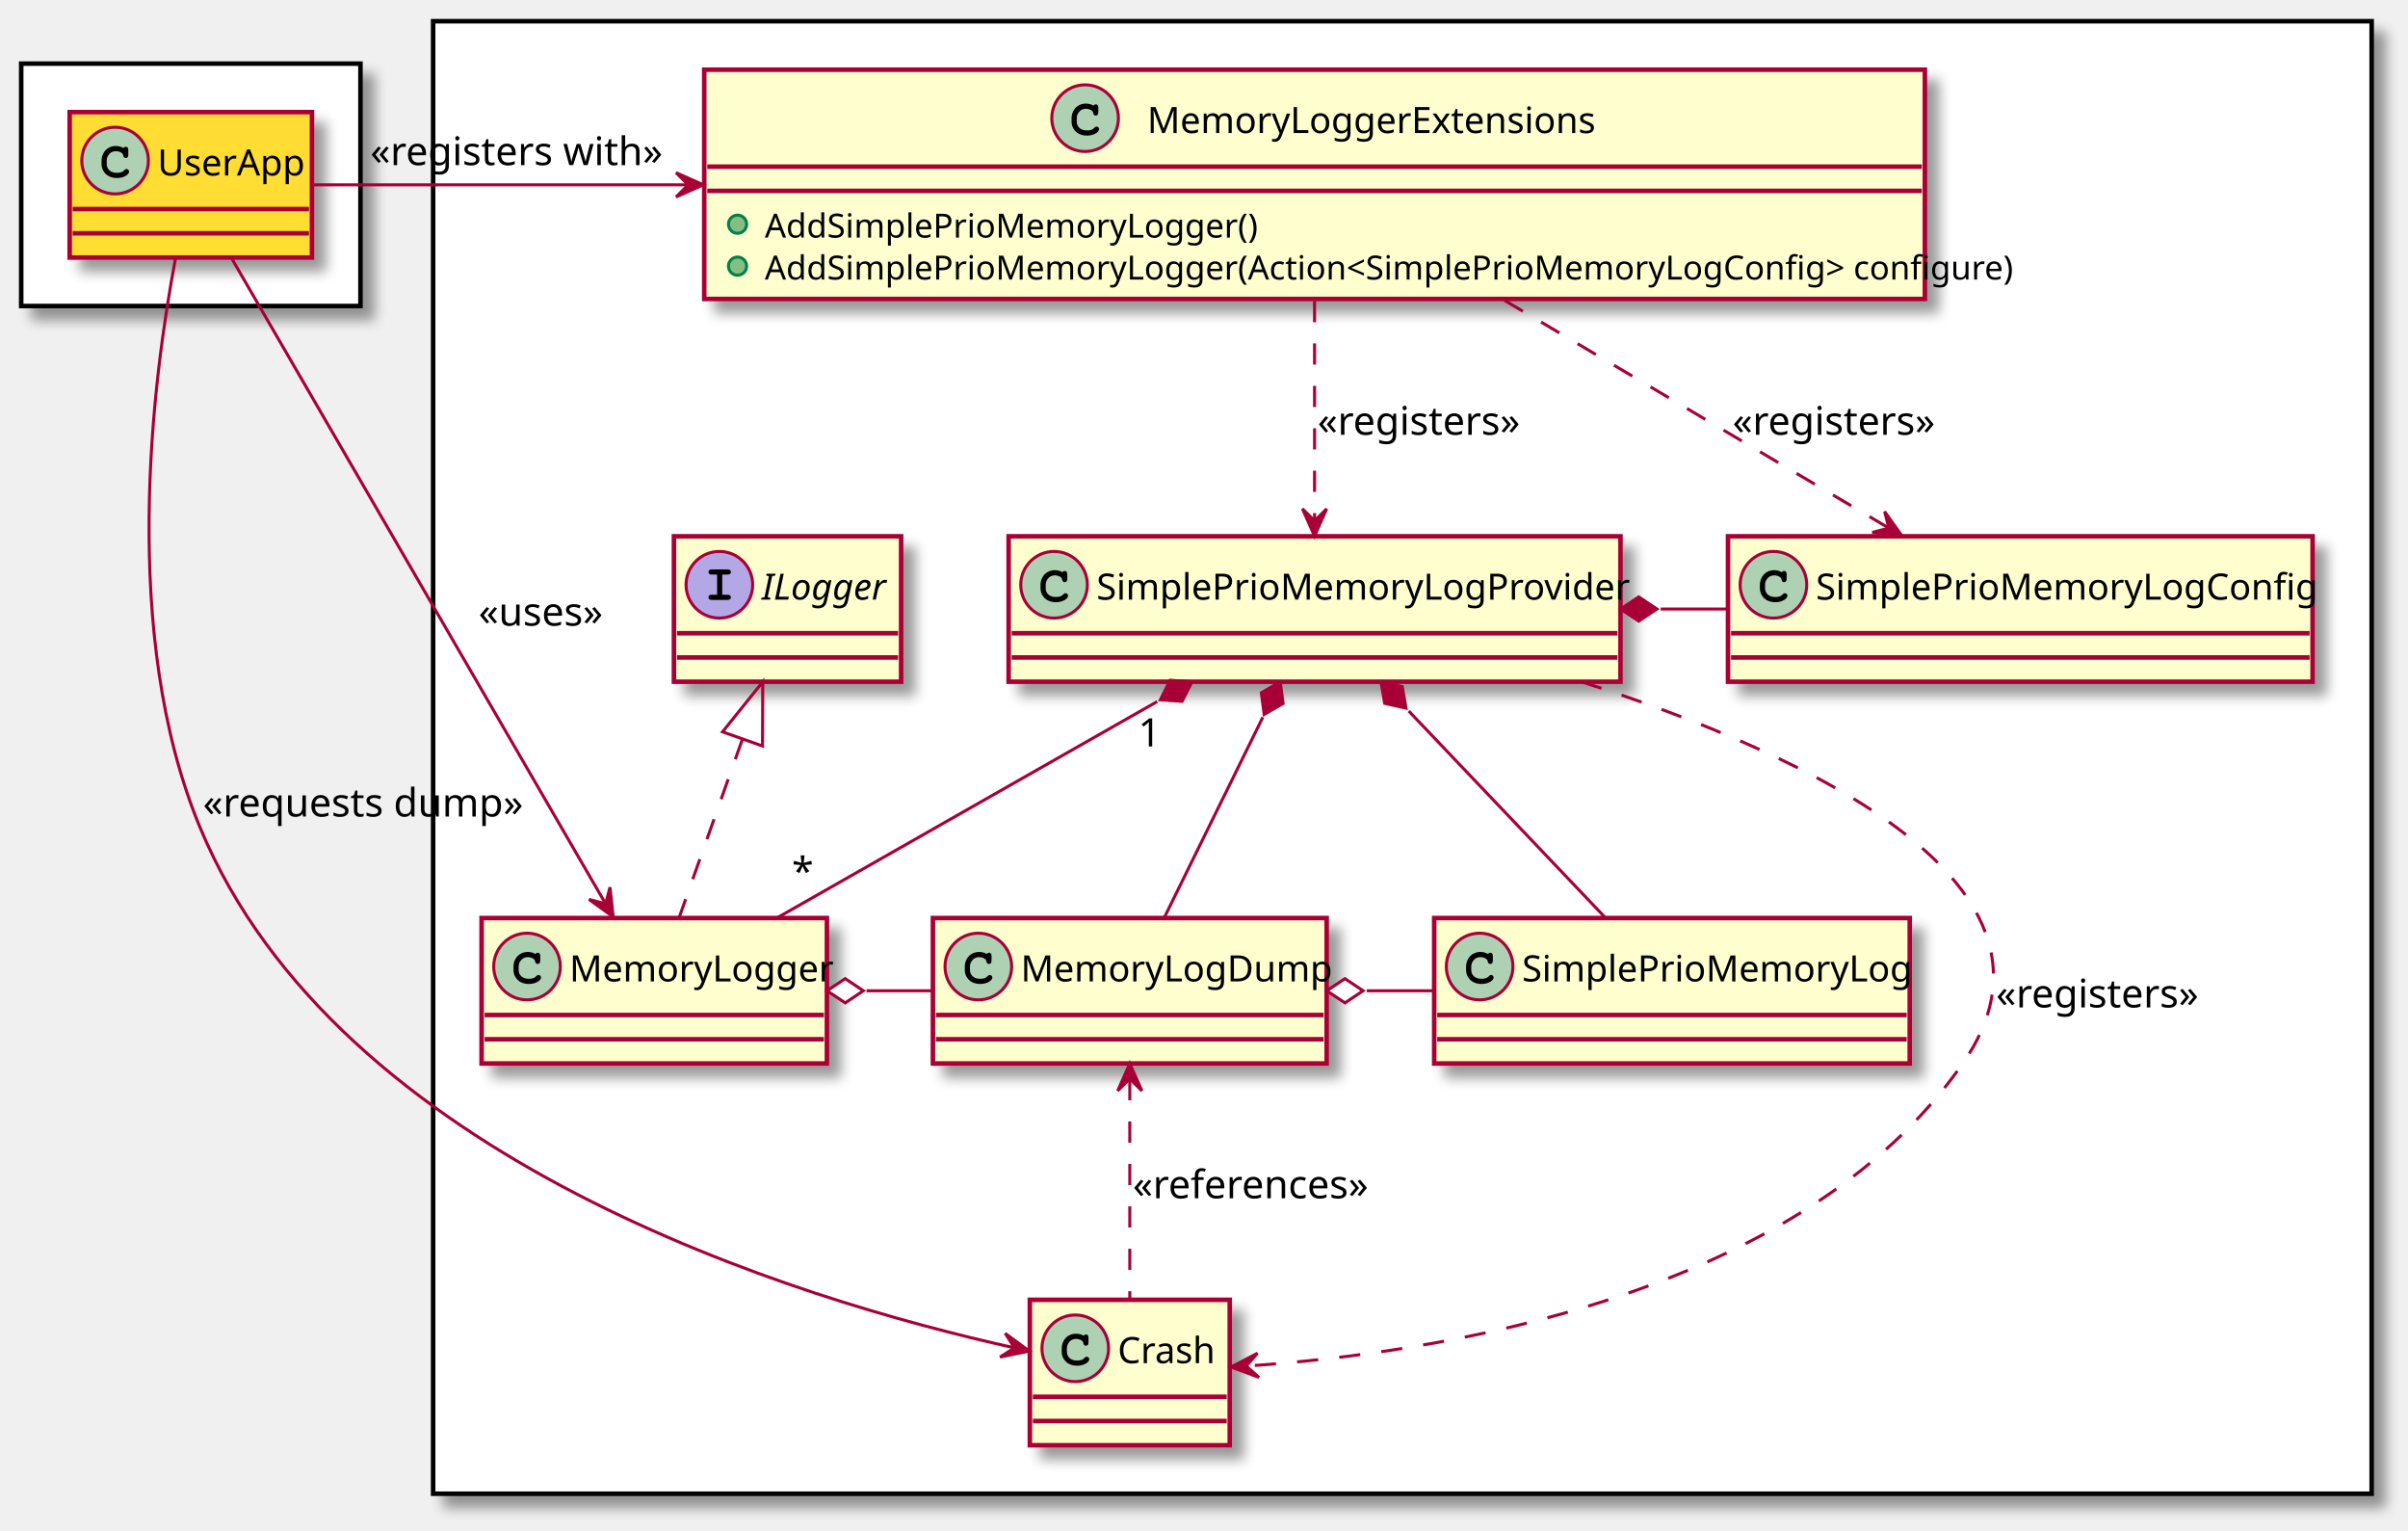
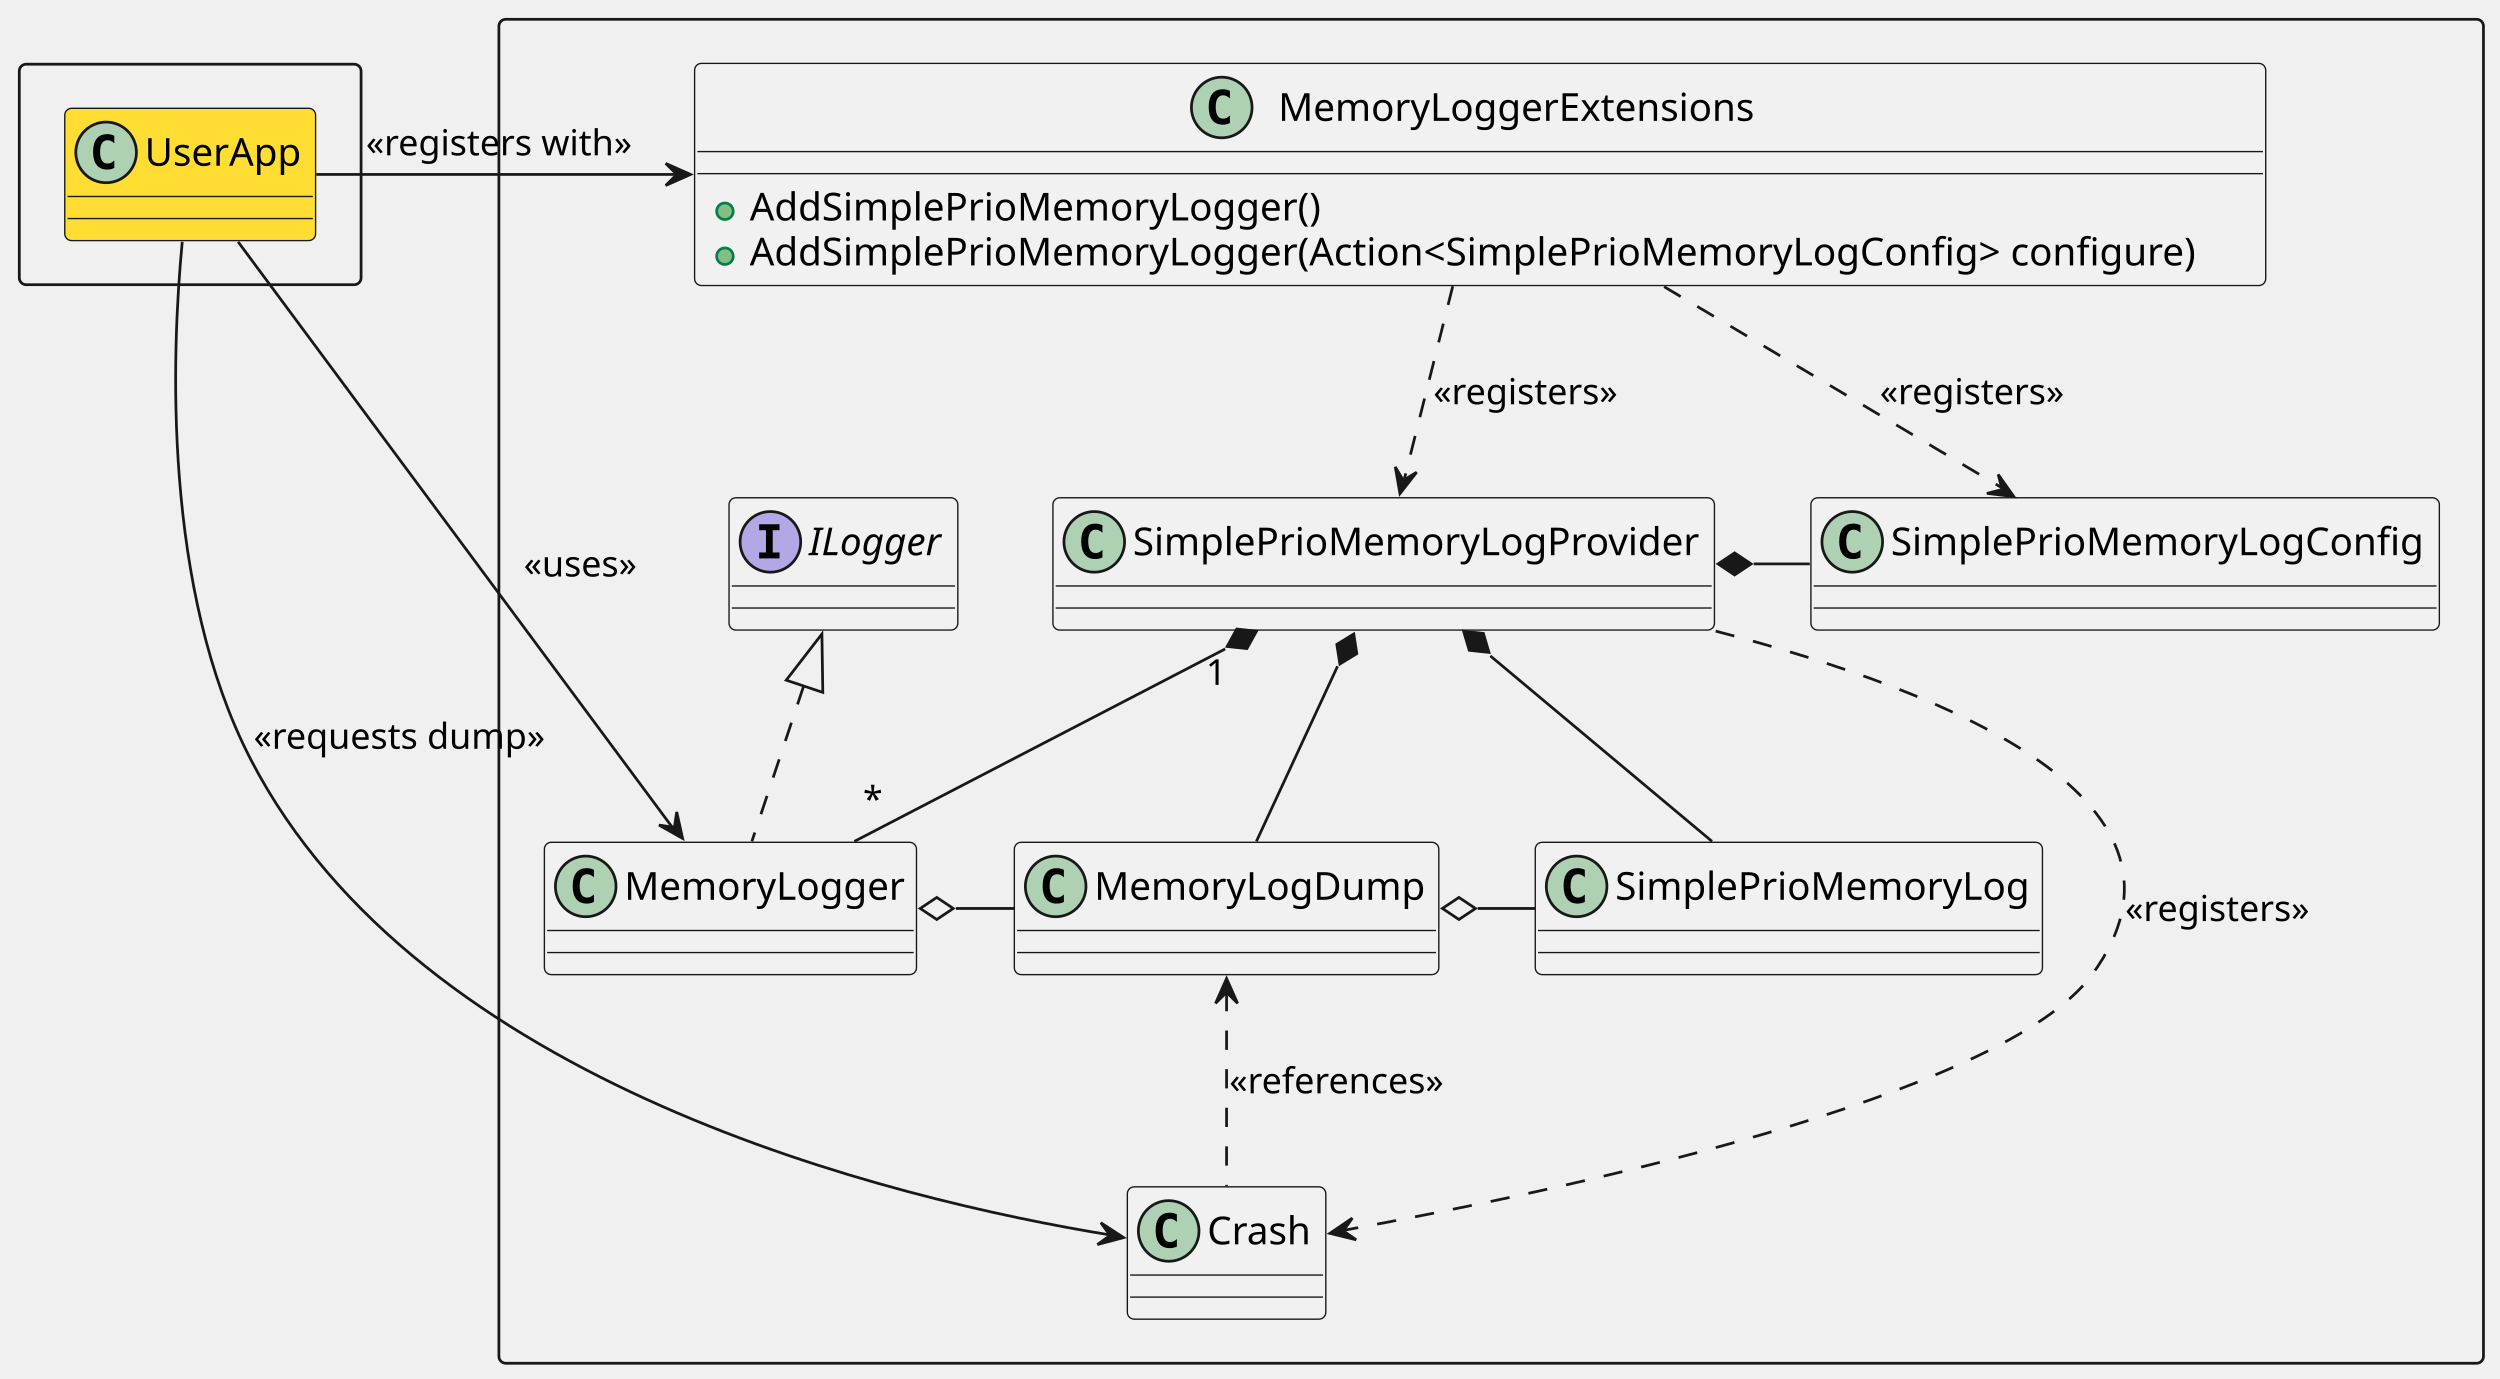
- <svg xmlns="http://www.w3.org/2000/svg" contentScriptType="application/ecmascript" contentStyleType="text/css" height="505px" preserveAspectRatio="none" style="width:795px;height:505px;background:#FFFFFF;" version="1.1" viewBox="0 0 795 505" width="795px" zoomAndPan="magnify">
-   <defs>
-     <filter height="300%" id="f1blgm6rv70o23" width="300%" x="-1" y="-1">
-       <feGaussianBlur result="blurOut" stdDeviation="2.0" />
-       <feColorMatrix in="blurOut" result="blurOut2" type="matrix" values="0 0 0 0 0 0 0 0 0 0 0 0 0 0 0 0 0 0 .4 0" />
-       <feOffset dx="4.0" dy="4.0" in="blurOut2" result="blurOut3" />
-       <feBlend in="SourceGraphic" in2="blurOut3" mode="normal" />
-     </filter>
-   </defs>
+ <svg xmlns="http://www.w3.org/2000/svg" contentStyleType="text/css" height="500px" preserveAspectRatio="none" style="width:907px;height:500px;background:#FFFFFF;" version="1.1" viewBox="0 0 907 500" width="907px" zoomAndPan="magnify">
+   <defs />
  <g>
-     <rect fill="#FFFFFF" filter="url(#f1blgm6rv70o23)" height="80" style="stroke:#000000;stroke-width:1.5;" width="112" x="7" y="21" />
-     <rect fill="#FFFFFF" filter="url(#f1blgm6rv70o23)" height="486" style="stroke:#000000;stroke-width:1.5;" width="640" x="143" y="7" />
-     <rect codeLine="3" fill="#FFDD33" filter="url(#f1blgm6rv70o23)" height="48" id="UserApp" style="stroke:#A80036;stroke-width:1.5;" width="80" x="23" y="37" />
-     <ellipse cx="38" cy="53" fill="#ADD1B2" rx="11" ry="11" style="stroke:#A80036;stroke-width:1.0;" />
-     <path d="M40.766,48.875 Q40.922,48.656 41.109,48.547 Q41.297,48.438 41.516,48.438 Q41.891,48.438 42.125,48.695 Q42.359,48.953 42.359,49.562 L42.359,51.016 Q42.359,51.625 42.125,51.891 Q41.891,52.156 41.516,52.156 Q41.172,52.156 40.969,51.953 Q40.766,51.766 40.656,51.25 Q40.609,50.891 40.422,50.703 Q40.094,50.328 39.484,50.109 Q38.875,49.891 38.25,49.891 Q37.484,49.891 36.852,50.219 Q36.219,50.547 35.727,51.297 Q35.234,52.047 35.234,53.078 L35.234,54.172 Q35.234,55.406 36.125,56.227 Q37.016,57.047 38.609,57.047 Q39.547,57.047 40.203,56.797 Q40.594,56.641 41.016,56.203 Q41.281,55.938 41.43,55.859 Q41.578,55.781 41.781,55.781 Q42.109,55.781 42.367,56.039 Q42.625,56.297 42.625,56.641 Q42.625,56.984 42.281,57.391 Q41.781,57.969 40.984,58.297 Q39.906,58.75 38.609,58.75 Q37.094,58.75 35.891,58.125 Q34.906,57.625 34.219,56.555 Q33.531,55.484 33.531,54.203 L33.531,53.047 Q33.531,51.719 34.148,50.57 Q34.766,49.422 35.859,48.805 Q36.953,48.188 38.188,48.188 Q38.922,48.188 39.57,48.352 Q40.219,48.516 40.766,48.875 Z " fill="#000000" />
-     <text fill="#000000" font-family="sans-serif" font-size="12" lengthAdjust="spacing" textLength="48" x="52" y="57.91">UserApp</text>
-     <line style="stroke:#A80036;stroke-width:1.5;" x1="24" x2="102" y1="69" y2="69" />
-     <line style="stroke:#A80036;stroke-width:1.5;" x1="24" x2="102" y1="77" y2="77" />
-     <rect codeLine="7" fill="#FEFECE" filter="url(#f1blgm6rv70o23)" height="48" id="ILogger" style="stroke:#A80036;stroke-width:1.5;" width="75" x="222.5" y="177" />
-     <ellipse cx="237.5" cy="193" fill="#B4A7E5" rx="11" ry="11" style="stroke:#A80036;stroke-width:1.0;" />
-     <path d="M238.453,189.641 L238.453,196.297 L240.172,196.297 Q240.781,196.297 241.047,196.531 Q241.312,196.766 241.312,197.156 Q241.312,197.531 241.047,197.766 Q240.781,198 240.172,198 L235.031,198 Q234.422,198 234.156,197.766 Q233.891,197.531 233.891,197.141 Q233.891,196.766 234.156,196.531 Q234.422,196.297 235.031,196.297 L236.75,196.297 L236.75,189.641 L235.031,189.641 Q234.422,189.641 234.156,189.406 Q233.891,189.172 233.891,188.781 Q233.891,188.406 234.156,188.172 Q234.422,187.938 235.031,187.938 L240.172,187.938 Q240.781,187.938 241.047,188.172 Q241.312,188.406 241.312,188.781 Q241.312,189.172 241.047,189.406 Q240.781,189.641 240.172,189.641 L238.453,189.641 Z " fill="#000000" />
-     <text fill="#000000" font-family="sans-serif" font-size="12" font-style="italic" lengthAdjust="spacing" textLength="43" x="251.5" y="197.91">ILogger</text>
-     <line style="stroke:#A80036;stroke-width:1.5;" x1="223.5" x2="296.5" y1="209" y2="209" />
-     <line style="stroke:#A80036;stroke-width:1.5;" x1="223.5" x2="296.5" y1="217" y2="217" />
-     <rect codeLine="8" fill="#FEFECE" filter="url(#f1blgm6rv70o23)" height="75.672" id="MemoryLoggerExtensions" style="stroke:#A80036;stroke-width:1.5;" width="403" x="232.5" y="23" />
-     <ellipse cx="358.25" cy="39" fill="#ADD1B2" rx="11" ry="11" style="stroke:#A80036;stroke-width:1.0;" />
-     <path d="M361.016,34.875 Q361.172,34.656 361.359,34.547 Q361.547,34.438 361.766,34.438 Q362.141,34.438 362.375,34.695 Q362.609,34.953 362.609,35.562 L362.609,37.016 Q362.609,37.625 362.375,37.891 Q362.141,38.156 361.766,38.156 Q361.422,38.156 361.219,37.953 Q361.016,37.766 360.906,37.25 Q360.859,36.891 360.672,36.703 Q360.344,36.328 359.734,36.109 Q359.125,35.891 358.5,35.891 Q357.734,35.891 357.102,36.219 Q356.469,36.547 355.977,37.297 Q355.484,38.047 355.484,39.078 L355.484,40.172 Q355.484,41.406 356.375,42.227 Q357.266,43.047 358.859,43.047 Q359.797,43.047 360.453,42.797 Q360.844,42.641 361.266,42.203 Q361.531,41.938 361.68,41.859 Q361.828,41.781 362.031,41.781 Q362.359,41.781 362.617,42.039 Q362.875,42.297 362.875,42.641 Q362.875,42.984 362.531,43.391 Q362.031,43.969 361.234,44.297 Q360.156,44.75 358.859,44.75 Q357.344,44.75 356.141,44.125 Q355.156,43.625 354.469,42.555 Q353.781,41.484 353.781,40.203 L353.781,39.047 Q353.781,37.719 354.398,36.57 Q355.016,35.422 356.109,34.805 Q357.203,34.188 358.438,34.188 Q359.172,34.188 359.82,34.352 Q360.469,34.516 361.016,34.875 Z " fill="#000000" />
-     <text fill="#000000" font-family="sans-serif" font-size="12" lengthAdjust="spacing" textLength="143" x="378.75" y="43.91">MemoryLoggerExtensions</text>
-     <line style="stroke:#A80036;stroke-width:1.5;" x1="233.5" x2="634.5" y1="55" y2="55" />
-     <line style="stroke:#A80036;stroke-width:1.5;" x1="233.5" x2="634.5" y1="63" y2="63" />
-     <ellipse cx="243.5" cy="74" fill="#84BE84" rx="3" ry="3" style="stroke:#038048;stroke-width:1.0;" />
-     <text fill="#000000" font-family="sans-serif" font-size="11" lengthAdjust="spacing" textLength="149" x="252.5" y="78.419">AddSimplePrioMemoryLogger()</text>
-     <ellipse cx="243.5" cy="87.836" fill="#84BE84" rx="3" ry="3" style="stroke:#038048;stroke-width:1.0;" />
-     <text fill="#000000" font-family="sans-serif" font-size="11" lengthAdjust="spacing" textLength="377" x="252.5" y="92.255">AddSimplePrioMemoryLogger(Action&lt;SimplePrioMemoryLogConfig&gt; configure)</text>
-     <rect codeLine="12" fill="#FEFECE" filter="url(#f1blgm6rv70o23)" height="48" id="SimplePrioMemoryLog" style="stroke:#A80036;stroke-width:1.5;" width="157" x="473.5" y="303" />
-     <ellipse cx="488.5" cy="319" fill="#ADD1B2" rx="11" ry="11" style="stroke:#A80036;stroke-width:1.0;" />
-     <path d="M491.266,314.875 Q491.422,314.656 491.609,314.547 Q491.797,314.438 492.016,314.438 Q492.391,314.438 492.625,314.695 Q492.859,314.953 492.859,315.562 L492.859,317.016 Q492.859,317.625 492.625,317.891 Q492.391,318.156 492.016,318.156 Q491.672,318.156 491.469,317.953 Q491.266,317.766 491.156,317.25 Q491.109,316.891 490.922,316.703 Q490.594,316.328 489.984,316.109 Q489.375,315.891 488.75,315.891 Q487.984,315.891 487.352,316.219 Q486.719,316.547 486.227,317.297 Q485.734,318.047 485.734,319.078 L485.734,320.172 Q485.734,321.406 486.625,322.227 Q487.516,323.047 489.109,323.047 Q490.047,323.047 490.703,322.797 Q491.094,322.641 491.516,322.203 Q491.781,321.938 491.93,321.859 Q492.078,321.781 492.281,321.781 Q492.609,321.781 492.867,322.039 Q493.125,322.297 493.125,322.641 Q493.125,322.984 492.781,323.391 Q492.281,323.969 491.484,324.297 Q490.406,324.75 489.109,324.75 Q487.594,324.75 486.391,324.125 Q485.406,323.625 484.719,322.555 Q484.031,321.484 484.031,320.203 L484.031,319.047 Q484.031,317.719 484.648,316.57 Q485.266,315.422 486.359,314.805 Q487.453,314.188 488.688,314.188 Q489.422,314.188 490.07,314.352 Q490.719,314.516 491.266,314.875 Z " fill="#000000" />
-     <text fill="#000000" font-family="sans-serif" font-size="12" lengthAdjust="spacing" textLength="125" x="502.5" y="323.91">SimplePrioMemoryLog</text>
-     <line style="stroke:#A80036;stroke-width:1.5;" x1="474.5" x2="629.5" y1="335" y2="335" />
-     <line style="stroke:#A80036;stroke-width:1.5;" x1="474.5" x2="629.5" y1="343" y2="343" />
-     <rect codeLine="13" fill="#FEFECE" filter="url(#f1blgm6rv70o23)" height="48" id="SimplePrioMemoryLogConfig" style="stroke:#A80036;stroke-width:1.5;" width="193" x="570.5" y="177" />
-     <ellipse cx="585.5" cy="193" fill="#ADD1B2" rx="11" ry="11" style="stroke:#A80036;stroke-width:1.0;" />
-     <path d="M588.266,188.875 Q588.422,188.656 588.609,188.547 Q588.797,188.438 589.016,188.438 Q589.391,188.438 589.625,188.695 Q589.859,188.953 589.859,189.562 L589.859,191.016 Q589.859,191.625 589.625,191.891 Q589.391,192.156 589.016,192.156 Q588.672,192.156 588.469,191.953 Q588.266,191.766 588.156,191.25 Q588.109,190.891 587.922,190.703 Q587.594,190.328 586.984,190.109 Q586.375,189.891 585.75,189.891 Q584.984,189.891 584.352,190.219 Q583.719,190.547 583.227,191.297 Q582.734,192.047 582.734,193.078 L582.734,194.172 Q582.734,195.406 583.625,196.227 Q584.516,197.047 586.109,197.047 Q587.047,197.047 587.703,196.797 Q588.094,196.641 588.516,196.203 Q588.781,195.938 588.93,195.859 Q589.078,195.781 589.281,195.781 Q589.609,195.781 589.867,196.039 Q590.125,196.297 590.125,196.641 Q590.125,196.984 589.781,197.391 Q589.281,197.969 588.484,198.297 Q587.406,198.75 586.109,198.75 Q584.594,198.75 583.391,198.125 Q582.406,197.625 581.719,196.555 Q581.031,195.484 581.031,194.203 L581.031,193.047 Q581.031,191.719 581.648,190.57 Q582.266,189.422 583.359,188.805 Q584.453,188.188 585.688,188.188 Q586.422,188.188 587.07,188.352 Q587.719,188.516 588.266,188.875 Z " fill="#000000" />
-     <text fill="#000000" font-family="sans-serif" font-size="12" lengthAdjust="spacing" textLength="161" x="599.5" y="197.91">SimplePrioMemoryLogConfig</text>
-     <line style="stroke:#A80036;stroke-width:1.5;" x1="571.5" x2="762.5" y1="209" y2="209" />
-     <line style="stroke:#A80036;stroke-width:1.5;" x1="571.5" x2="762.5" y1="217" y2="217" />
-     <rect codeLine="14" fill="#FEFECE" filter="url(#f1blgm6rv70o23)" height="48" id="SimplePrioMemoryLogProvider" style="stroke:#A80036;stroke-width:1.5;" width="202" x="333" y="177" />
-     <ellipse cx="348" cy="193" fill="#ADD1B2" rx="11" ry="11" style="stroke:#A80036;stroke-width:1.0;" />
-     <path d="M350.766,188.875 Q350.922,188.656 351.109,188.547 Q351.297,188.438 351.516,188.438 Q351.891,188.438 352.125,188.695 Q352.359,188.953 352.359,189.562 L352.359,191.016 Q352.359,191.625 352.125,191.891 Q351.891,192.156 351.516,192.156 Q351.172,192.156 350.969,191.953 Q350.766,191.766 350.656,191.25 Q350.609,190.891 350.422,190.703 Q350.094,190.328 349.484,190.109 Q348.875,189.891 348.25,189.891 Q347.484,189.891 346.852,190.219 Q346.219,190.547 345.727,191.297 Q345.234,192.047 345.234,193.078 L345.234,194.172 Q345.234,195.406 346.125,196.227 Q347.016,197.047 348.609,197.047 Q349.547,197.047 350.203,196.797 Q350.594,196.641 351.016,196.203 Q351.281,195.938 351.43,195.859 Q351.578,195.781 351.781,195.781 Q352.109,195.781 352.367,196.039 Q352.625,196.297 352.625,196.641 Q352.625,196.984 352.281,197.391 Q351.781,197.969 350.984,198.297 Q349.906,198.75 348.609,198.75 Q347.094,198.75 345.891,198.125 Q344.906,197.625 344.219,196.555 Q343.531,195.484 343.531,194.203 L343.531,193.047 Q343.531,191.719 344.148,190.57 Q344.766,189.422 345.859,188.805 Q346.953,188.188 348.188,188.188 Q348.922,188.188 349.57,188.352 Q350.219,188.516 350.766,188.875 Z " fill="#000000" />
-     <text fill="#000000" font-family="sans-serif" font-size="12" lengthAdjust="spacing" textLength="170" x="362" y="197.91">SimplePrioMemoryLogProvider</text>
-     <line style="stroke:#A80036;stroke-width:1.5;" x1="334" x2="534" y1="209" y2="209" />
-     <line style="stroke:#A80036;stroke-width:1.5;" x1="334" x2="534" y1="217" y2="217" />
-     <rect codeLine="15" fill="#FEFECE" filter="url(#f1blgm6rv70o23)" height="48" id="MemoryLogger" style="stroke:#A80036;stroke-width:1.5;" width="114" x="159" y="303" />
-     <ellipse cx="174" cy="319" fill="#ADD1B2" rx="11" ry="11" style="stroke:#A80036;stroke-width:1.0;" />
-     <path d="M176.766,314.875 Q176.922,314.656 177.109,314.547 Q177.297,314.438 177.516,314.438 Q177.891,314.438 178.125,314.695 Q178.359,314.953 178.359,315.562 L178.359,317.016 Q178.359,317.625 178.125,317.891 Q177.891,318.156 177.516,318.156 Q177.172,318.156 176.969,317.953 Q176.766,317.766 176.656,317.25 Q176.609,316.891 176.422,316.703 Q176.094,316.328 175.484,316.109 Q174.875,315.891 174.25,315.891 Q173.484,315.891 172.852,316.219 Q172.219,316.547 171.727,317.297 Q171.234,318.047 171.234,319.078 L171.234,320.172 Q171.234,321.406 172.125,322.227 Q173.016,323.047 174.609,323.047 Q175.547,323.047 176.203,322.797 Q176.594,322.641 177.016,322.203 Q177.281,321.938 177.43,321.859 Q177.578,321.781 177.781,321.781 Q178.109,321.781 178.367,322.039 Q178.625,322.297 178.625,322.641 Q178.625,322.984 178.281,323.391 Q177.781,323.969 176.984,324.297 Q175.906,324.75 174.609,324.75 Q173.094,324.75 171.891,324.125 Q170.906,323.625 170.219,322.555 Q169.531,321.484 169.531,320.203 L169.531,319.047 Q169.531,317.719 170.148,316.57 Q170.766,315.422 171.859,314.805 Q172.953,314.188 174.188,314.188 Q174.922,314.188 175.57,314.352 Q176.219,314.516 176.766,314.875 Z " fill="#000000" />
-     <text fill="#000000" font-family="sans-serif" font-size="12" lengthAdjust="spacing" textLength="82" x="188" y="323.91">MemoryLogger</text>
-     <line style="stroke:#A80036;stroke-width:1.5;" x1="160" x2="272" y1="335" y2="335" />
-     <line style="stroke:#A80036;stroke-width:1.5;" x1="160" x2="272" y1="343" y2="343" />
-     <rect codeLine="16" fill="#FEFECE" filter="url(#f1blgm6rv70o23)" height="48" id="MemoryLogDump" style="stroke:#A80036;stroke-width:1.5;" width="130" x="308" y="303" />
-     <ellipse cx="323" cy="319" fill="#ADD1B2" rx="11" ry="11" style="stroke:#A80036;stroke-width:1.0;" />
-     <path d="M325.766,314.875 Q325.922,314.656 326.109,314.547 Q326.297,314.438 326.516,314.438 Q326.891,314.438 327.125,314.695 Q327.359,314.953 327.359,315.562 L327.359,317.016 Q327.359,317.625 327.125,317.891 Q326.891,318.156 326.516,318.156 Q326.172,318.156 325.969,317.953 Q325.766,317.766 325.656,317.25 Q325.609,316.891 325.422,316.703 Q325.094,316.328 324.484,316.109 Q323.875,315.891 323.25,315.891 Q322.484,315.891 321.852,316.219 Q321.219,316.547 320.727,317.297 Q320.234,318.047 320.234,319.078 L320.234,320.172 Q320.234,321.406 321.125,322.227 Q322.016,323.047 323.609,323.047 Q324.547,323.047 325.203,322.797 Q325.594,322.641 326.016,322.203 Q326.281,321.938 326.43,321.859 Q326.578,321.781 326.781,321.781 Q327.109,321.781 327.367,322.039 Q327.625,322.297 327.625,322.641 Q327.625,322.984 327.281,323.391 Q326.781,323.969 325.984,324.297 Q324.906,324.75 323.609,324.75 Q322.094,324.75 320.891,324.125 Q319.906,323.625 319.219,322.555 Q318.531,321.484 318.531,320.203 L318.531,319.047 Q318.531,317.719 319.148,316.57 Q319.766,315.422 320.859,314.805 Q321.953,314.188 323.188,314.188 Q323.922,314.188 324.57,314.352 Q325.219,314.516 325.766,314.875 Z " fill="#000000" />
-     <text fill="#000000" font-family="sans-serif" font-size="12" lengthAdjust="spacing" textLength="98" x="337" y="323.91">MemoryLogDump</text>
-     <line style="stroke:#A80036;stroke-width:1.5;" x1="309" x2="437" y1="335" y2="335" />
-     <line style="stroke:#A80036;stroke-width:1.5;" x1="309" x2="437" y1="343" y2="343" />
-     <rect codeLine="17" fill="#FEFECE" filter="url(#f1blgm6rv70o23)" height="48" id="Crash" style="stroke:#A80036;stroke-width:1.5;" width="66" x="340" y="429" />
-     <ellipse cx="355" cy="445" fill="#ADD1B2" rx="11" ry="11" style="stroke:#A80036;stroke-width:1.0;" />
-     <path d="M357.766,440.875 Q357.922,440.656 358.109,440.547 Q358.297,440.438 358.516,440.438 Q358.891,440.438 359.125,440.695 Q359.359,440.953 359.359,441.562 L359.359,443.016 Q359.359,443.625 359.125,443.891 Q358.891,444.156 358.516,444.156 Q358.172,444.156 357.969,443.953 Q357.766,443.766 357.656,443.25 Q357.609,442.891 357.422,442.703 Q357.094,442.328 356.484,442.109 Q355.875,441.891 355.25,441.891 Q354.484,441.891 353.852,442.219 Q353.219,442.547 352.727,443.297 Q352.234,444.047 352.234,445.078 L352.234,446.172 Q352.234,447.406 353.125,448.227 Q354.016,449.047 355.609,449.047 Q356.547,449.047 357.203,448.797 Q357.594,448.641 358.016,448.203 Q358.281,447.938 358.43,447.859 Q358.578,447.781 358.781,447.781 Q359.109,447.781 359.367,448.039 Q359.625,448.297 359.625,448.641 Q359.625,448.984 359.281,449.391 Q358.781,449.969 357.984,450.297 Q356.906,450.75 355.609,450.75 Q354.094,450.75 352.891,450.125 Q351.906,449.625 351.219,448.555 Q350.531,447.484 350.531,446.203 L350.531,445.047 Q350.531,443.719 351.148,442.57 Q351.766,441.422 352.859,440.805 Q353.953,440.188 355.188,440.188 Q355.922,440.188 356.57,440.352 Q357.219,440.516 357.766,440.875 Z " fill="#000000" />
-     <text fill="#000000" font-family="sans-serif" font-size="12" lengthAdjust="spacing" textLength="34" x="369" y="449.91">Crash</text>
-     <line style="stroke:#A80036;stroke-width:1.5;" x1="341" x2="405" y1="461" y2="461" />
-     <line style="stroke:#A80036;stroke-width:1.5;" x1="341" x2="405" y1="469" y2="469" />
-     <path codeLine="19" d="M434,99.34 C434,122.16 434,150.86 434,171.77 " fill="none" id="MemoryLoggerExtensions-to-SimplePrioMemoryLogProvider" style="stroke:#A80036;stroke-width:1.0;stroke-dasharray:7.0,7.0;" />
-     <polygon fill="#A80036" points="434,176.92,438,167.92,434,171.92,430,167.92,434,176.92" style="stroke:#A80036;stroke-width:1.0;" />
-     <text fill="#000000" font-family="sans-serif" font-size="13" lengthAdjust="spacing" textLength="64" x="435" y="143.495">«registers»</text>
-     <path codeLine="20" d="M496.75,99.16 C536.73,122.85 587.55,152.94 623.21,174.06 " fill="none" id="MemoryLoggerExtensions-to-SimplePrioMemoryLogConfig" style="stroke:#A80036;stroke-width:1.0;stroke-dasharray:7.0,7.0;" />
-     <polygon fill="#A80036" points="627.92,176.85,622.209,168.826,623.616,174.305,618.137,175.712,627.92,176.85" style="stroke:#A80036;stroke-width:1.0;" />
-     <text fill="#000000" font-family="sans-serif" font-size="13" lengthAdjust="spacing" textLength="64" x="572" y="143.495">«registers»</text>
-     <path codeLine="22" d="M245.1,243.99 C238.15,263.59 230.13,286.17 224.28,302.67 " fill="none" id="ILogger-backto-MemoryLogger" style="stroke:#A80036;stroke-width:1.0;stroke-dasharray:7.0,7.0;" />
-     <polygon fill="none" points="238.54,241.54,251.83,225.03,251.74,246.22,238.54,241.54" style="stroke:#A80036;stroke-width:1.0;" />
-     <path codeLine="24" d="M548.27,201 C555.63,201 562.98,201 570.34,201 " fill="none" id="SimplePrioMemoryLogProvider-backto-SimplePrioMemoryLogConfig" style="stroke:#A80036;stroke-width:1.0;" />
-     <polygon fill="#A80036" points="535.03,201,541.03,205,547.03,201,541.03,197,535.03,201" style="stroke:#A80036;stroke-width:1.0;" />
-     <path codeLine="25" d="M382.04,231.55 C343.63,253.4 292.07,282.73 256.65,302.88 " fill="none" id="SimplePrioMemoryLogProvider-backto-MemoryLogger" style="stroke:#A80036;stroke-width:1.0;" />
-     <polygon fill="#A80036" points="393.51,225.03,386.317,224.52,383.08,230.964,390.273,231.474,393.51,225.03" style="stroke:#A80036;stroke-width:1.0;" />
-     <text fill="#000000" font-family="sans-serif" font-size="13" lengthAdjust="spacing" textLength="7" x="375.787" y="246.375">1</text>
-     <text fill="#000000" font-family="sans-serif" font-size="13" lengthAdjust="spacing" textLength="5" x="261.426" y="292.189">*</text>
-     <path codeLine="26" d="M465.1,234.68 C485.44,256.06 511.54,283.48 529.8,302.67 " fill="none" id="SimplePrioMemoryLogProvider-backto-SimplePrioMemoryLog" style="stroke:#A80036;stroke-width:1.0;" />
-     <polygon fill="#A80036" points="455.92,225.03,457.158,232.134,464.192,233.723,462.954,226.619,455.92,225.03" style="stroke:#A80036;stroke-width:1.0;" />
-     <path codeLine="27" d="M416.92,236.73 C406.56,257.79 393.62,284.09 384.48,302.67 " fill="none" id="SimplePrioMemoryLogProvider-backto-MemoryLogDump" style="stroke:#A80036;stroke-width:1.0;" />
-     <polygon fill="#A80036" points="422.67,225.03,416.43,228.645,417.367,235.795,423.607,232.18,422.67,225.03" style="stroke:#A80036;stroke-width:1.0;" />
-     <path codeLine="28" d="M451.22,327 C458.54,327 465.87,327 473.2,327 " fill="none" id="MemoryLogDump-backto-SimplePrioMemoryLog" style="stroke:#A80036;stroke-width:1.0;" />
-     <polygon fill="#FFFFFF" points="438.03,327,444.03,331,450.03,327,444.03,323,438.03,327" style="stroke:#A80036;stroke-width:1.0;" />
-     <path codeLine="29" d="M286.07,327 C293.31,327 300.55,327 307.79,327 " fill="none" id="MemoryLogger-backto-MemoryLogDump" style="stroke:#A80036;stroke-width:1.0;" />
-     <polygon fill="#FFFFFF" points="273.04,327,279.04,331,285.04,327,279.04,323,273.04,327" style="stroke:#A80036;stroke-width:1.0;" />
-     <path codeLine="31" d="M373,356.14 C373,378.04 373,408.09 373,428.67 " fill="none" id="MemoryLogDump-backto-Crash" style="stroke:#A80036;stroke-width:1.0;stroke-dasharray:7.0,7.0;" />
-     <polygon fill="#A80036" points="373,351.03,369,360.03,373,356.03,377,360.03,373,351.03" style="stroke:#A80036;stroke-width:1.0;" />
-     <text fill="#000000" font-family="sans-serif" font-size="13" lengthAdjust="spacing" textLength="74" x="374" y="395.495">«references»</text>
-     <path codeLine="32" d="M522.07,225 C597.83,249.34 688.94,292.35 648,351 C593.92,428.48 473.51,446.7 411.52,450.86 " fill="none" id="SimplePrioMemoryLogProvider-to-Crash" style="stroke:#A80036;stroke-width:1.0;stroke-dasharray:7.0,7.0;" />
-     <polygon fill="#A80036" points="406.43,451.18,415.664,454.606,411.42,450.865,415.161,446.622,406.43,451.18" style="stroke:#A80036;stroke-width:1.0;" />
-     <text fill="#000000" font-family="sans-serif" font-size="13" lengthAdjust="spacing" textLength="64" x="659" y="332.495">«registers»</text>
-     <path codeLine="36" d="M76.58,85.43 C104.76,134.06 169.5,245.77 199.81,298.06 " fill="none" id="UserApp-to-MemoryLogger" style="stroke:#A80036;stroke-width:1.0;" />
-     <polygon fill="#A80036" points="202.45,302.62,201.388,292.829,199.939,298.296,194.471,296.847,202.45,302.62" style="stroke:#A80036;stroke-width:1.0;" />
-     <text fill="#000000" font-family="sans-serif" font-size="13" lengthAdjust="spacing" textLength="42" x="158" y="206.495">«uses»</text>
-     <path codeLine="37" d="M103.06,61 C134.06,61 179.59,61 227.02,61 " fill="none" id="UserApp-to-MemoryLoggerExtensions" style="stroke:#A80036;stroke-width:1.0;" />
-     <polygon fill="#A80036" points="232.21,61,223.21,57,227.21,61,223.21,65,232.21,61" style="stroke:#A80036;stroke-width:1.0;" />
-     <text fill="#000000" font-family="sans-serif" font-size="13" lengthAdjust="spacing" textLength="91" x="122.25" y="54.495">«registers with»</text>
-     <path codeLine="38" d="M57.94,85.29 C50.36,125.41 39.6,209.38 66,273 C111.66,383.05 263.13,428.93 334.79,444.82 " fill="none" id="UserApp-to-Crash" style="stroke:#A80036;stroke-width:1.0;" />
-     <polygon fill="#A80036" points="339.81,445.92,331.876,440.085,334.926,444.849,330.162,447.899,339.81,445.92" style="stroke:#A80036;stroke-width:1.0;" />
-     <text fill="#000000" font-family="sans-serif" font-size="13" lengthAdjust="spacing" textLength="100" x="67" y="269.495">«requests dump»</text>
+     <g id="cluster_##2">
+       <rect fill="none" height="80" rx="2.5" ry="2.5" style="stroke:#181818;stroke-width:1.0;" width="124" x="7" y="23.29" />
+     </g>
+     <g id="cluster_##5">
+       <rect fill="none" height="487.59" rx="2.5" ry="2.5" style="stroke:#181818;stroke-width:1.0;" width="720" x="181" y="7" />
+     </g>
+     <g id="elem_UserApp">
+       <rect codeLine="2" fill="#FFDD33" height="48" id="UserApp" rx="2.5" ry="2.5" style="stroke:#181818;stroke-width:0.5;" width="91" x="23.5" y="39.29" />
+       <ellipse cx="38.5" cy="55.29" fill="#ADD1B2" rx="11" ry="11" style="stroke:#181818;stroke-width:1.0;" />
+       <path d="M41.469,60.931 Q40.891,61.227 40.25,61.368 Q39.609,61.524 38.906,61.524 Q36.406,61.524 35.078,59.884 Q33.766,58.227 33.766,55.102 Q33.766,51.977 35.078,50.321 Q36.406,48.665 38.906,48.665 Q39.609,48.665 40.25,48.821 Q40.906,48.977 41.469,49.274 L41.469,51.993 Q40.844,51.415 40.25,51.149 Q39.656,50.868 39.031,50.868 Q37.688,50.868 37,51.946 Q36.312,53.009 36.312,55.102 Q36.312,57.196 37,58.274 Q37.688,59.337 39.031,59.337 Q39.656,59.337 40.25,59.071 Q40.844,58.79 41.469,58.212 L41.469,60.931 Z " fill="#000000" />
+       <text fill="#000000" font-family="sans-serif" font-size="14" lengthAdjust="spacing" textLength="59" x="52.5" y="60.137">UserApp</text>
+       <line style="stroke:#181818;stroke-width:0.5;" x1="24.5" x2="113.5" y1="71.29" y2="71.29" />
+       <line style="stroke:#181818;stroke-width:0.5;" x1="24.5" x2="113.5" y1="79.29" y2="79.29" />
+     </g>
+     <g id="elem_ILogger">
+       <rect codeLine="6" fill="#F1F1F1" height="48" id="ILogger" rx="2.5" ry="2.5" style="stroke:#181818;stroke-width:0.5;" width="83" x="264.5" y="180.59" />
+       <ellipse cx="279.5" cy="196.59" fill="#B4A7E5" rx="11" ry="11" style="stroke:#181818;stroke-width:1.0;" />
+       <path d="M275.422,192.356 L275.422,190.199 L282.812,190.199 L282.812,192.356 L280.344,192.356 L280.344,200.434 L282.812,200.434 L282.812,202.59 L275.422,202.59 L275.422,200.434 L277.891,200.434 L277.891,192.356 L275.422,192.356 Z " fill="#000000" />
+       <text fill="#000000" font-family="sans-serif" font-size="14" font-style="italic" lengthAdjust="spacing" textLength="51" x="293.5" y="201.437">ILogger</text>
+       <line style="stroke:#181818;stroke-width:0.5;" x1="265.5" x2="346.5" y1="212.59" y2="212.59" />
+       <line style="stroke:#181818;stroke-width:0.5;" x1="265.5" x2="346.5" y1="220.59" y2="220.59" />
+     </g>
+     <g id="elem_MemoryLoggerExtensions">
+       <rect codeLine="7" fill="#F1F1F1" height="80.594" id="MemoryLoggerExtensions" rx="2.5" ry="2.5" style="stroke:#181818;stroke-width:0.5;" width="570" x="252" y="23" />
+       <ellipse cx="443.25" cy="39" fill="#ADD1B2" rx="11" ry="11" style="stroke:#181818;stroke-width:1.0;" />
+       <path d="M446.219,44.641 Q445.641,44.938 445,45.078 Q444.359,45.234 443.656,45.234 Q441.156,45.234 439.828,43.594 Q438.516,41.938 438.516,38.812 Q438.516,35.688 439.828,34.031 Q441.156,32.375 443.656,32.375 Q444.359,32.375 445,32.531 Q445.656,32.688 446.219,32.984 L446.219,35.703 Q445.594,35.125 445,34.859 Q444.406,34.578 443.781,34.578 Q442.438,34.578 441.75,35.656 Q441.062,36.719 441.062,38.812 Q441.062,40.906 441.75,41.984 Q442.438,43.047 443.781,43.047 Q444.406,43.047 445,42.781 Q445.594,42.5 446.219,41.922 L446.219,44.641 Z " fill="#000000" />
+       <text fill="#000000" font-family="sans-serif" font-size="14" lengthAdjust="spacing" textLength="179" x="463.75" y="43.847">MemoryLoggerExtensions</text>
+       <line style="stroke:#181818;stroke-width:0.5;" x1="253" x2="821" y1="55" y2="55" />
+       <line style="stroke:#181818;stroke-width:0.5;" x1="253" x2="821" y1="63" y2="63" />
+       <ellipse cx="263" cy="76.648" fill="#84BE84" rx="3" ry="3" style="stroke:#038048;stroke-width:1.0;" />
+       <text fill="#000000" font-family="sans-serif" font-size="14" lengthAdjust="spacing" textLength="212" x="272" y="79.995">AddSimplePrioMemoryLogger()</text>
+       <ellipse cx="263" cy="92.945" fill="#84BE84" rx="3" ry="3" style="stroke:#038048;stroke-width:1.0;" />
+       <text fill="#000000" font-family="sans-serif" font-size="14" lengthAdjust="spacing" textLength="544" x="272" y="96.292">AddSimplePrioMemoryLogger(Action&lt;SimplePrioMemoryLogConfig&gt; configure)</text>
+     </g>
+     <g id="elem_SimplePrioMemoryLog">
+       <rect codeLine="11" fill="#F1F1F1" height="48" id="SimplePrioMemoryLog" rx="2.5" ry="2.5" style="stroke:#181818;stroke-width:0.5;" width="184" x="557" y="305.59" />
+       <ellipse cx="572" cy="321.59" fill="#ADD1B2" rx="11" ry="11" style="stroke:#181818;stroke-width:1.0;" />
+       <path d="M574.969,327.231 Q574.391,327.527 573.75,327.668 Q573.109,327.824 572.406,327.824 Q569.906,327.824 568.578,326.184 Q567.266,324.527 567.266,321.402 Q567.266,318.277 568.578,316.621 Q569.906,314.965 572.406,314.965 Q573.109,314.965 573.75,315.121 Q574.406,315.277 574.969,315.574 L574.969,318.293 Q574.344,317.715 573.75,317.449 Q573.156,317.168 572.531,317.168 Q571.188,317.168 570.5,318.246 Q569.812,319.309 569.812,321.402 Q569.812,323.496 570.5,324.574 Q571.188,325.637 572.531,325.637 Q573.156,325.637 573.75,325.371 Q574.344,325.09 574.969,324.512 L574.969,327.231 Z " fill="#000000" />
+       <text fill="#000000" font-family="sans-serif" font-size="14" lengthAdjust="spacing" textLength="152" x="586" y="326.437">SimplePrioMemoryLog</text>
+       <line style="stroke:#181818;stroke-width:0.5;" x1="558" x2="740" y1="337.59" y2="337.59" />
+       <line style="stroke:#181818;stroke-width:0.5;" x1="558" x2="740" y1="345.59" y2="345.59" />
+     </g>
+     <g id="elem_SimplePrioMemoryLogConfig">
+       <rect codeLine="12" fill="#F1F1F1" height="48" id="SimplePrioMemoryLogConfig" rx="2.5" ry="2.5" style="stroke:#181818;stroke-width:0.5;" width="228" x="657" y="180.59" />
+       <ellipse cx="672" cy="196.59" fill="#ADD1B2" rx="11" ry="11" style="stroke:#181818;stroke-width:1.0;" />
+       <path d="M674.969,202.231 Q674.391,202.528 673.75,202.668 Q673.109,202.824 672.406,202.824 Q669.906,202.824 668.578,201.184 Q667.266,199.528 667.266,196.403 Q667.266,193.278 668.578,191.621 Q669.906,189.965 672.406,189.965 Q673.109,189.965 673.75,190.121 Q674.406,190.278 674.969,190.574 L674.969,193.293 Q674.344,192.715 673.75,192.449 Q673.156,192.168 672.531,192.168 Q671.188,192.168 670.5,193.246 Q669.812,194.309 669.812,196.403 Q669.812,198.496 670.5,199.574 Q671.188,200.637 672.531,200.637 Q673.156,200.637 673.75,200.371 Q674.344,200.09 674.969,199.512 L674.969,202.231 Z " fill="#000000" />
+       <text fill="#000000" font-family="sans-serif" font-size="14" lengthAdjust="spacing" textLength="196" x="686" y="201.437">SimplePrioMemoryLogConfig</text>
+       <line style="stroke:#181818;stroke-width:0.5;" x1="658" x2="884" y1="212.59" y2="212.59" />
+       <line style="stroke:#181818;stroke-width:0.5;" x1="658" x2="884" y1="220.59" y2="220.59" />
+     </g>
+     <g id="elem_SimplePrioMemoryLogProvider">
+       <rect codeLine="13" fill="#F1F1F1" height="48" id="SimplePrioMemoryLogProvider" rx="2.5" ry="2.5" style="stroke:#181818;stroke-width:0.5;" width="240" x="382" y="180.59" />
+       <ellipse cx="397" cy="196.59" fill="#ADD1B2" rx="11" ry="11" style="stroke:#181818;stroke-width:1.0;" />
+       <path d="M399.969,202.231 Q399.391,202.528 398.75,202.668 Q398.109,202.824 397.406,202.824 Q394.906,202.824 393.578,201.184 Q392.266,199.528 392.266,196.403 Q392.266,193.278 393.578,191.621 Q394.906,189.965 397.406,189.965 Q398.109,189.965 398.75,190.121 Q399.406,190.278 399.969,190.574 L399.969,193.293 Q399.344,192.715 398.75,192.449 Q398.156,192.168 397.531,192.168 Q396.188,192.168 395.5,193.246 Q394.812,194.309 394.812,196.403 Q394.812,198.496 395.5,199.574 Q396.188,200.637 397.531,200.637 Q398.156,200.637 398.75,200.371 Q399.344,200.09 399.969,199.512 L399.969,202.231 Z " fill="#000000" />
+       <text fill="#000000" font-family="sans-serif" font-size="14" lengthAdjust="spacing" textLength="208" x="411" y="201.437">SimplePrioMemoryLogProvider</text>
+       <line style="stroke:#181818;stroke-width:0.5;" x1="383" x2="621" y1="212.59" y2="212.59" />
+       <line style="stroke:#181818;stroke-width:0.5;" x1="383" x2="621" y1="220.59" y2="220.59" />
+     </g>
+     <g id="elem_MemoryLogger">
+       <rect codeLine="14" fill="#F1F1F1" height="48" id="MemoryLogger" rx="2.5" ry="2.5" style="stroke:#181818;stroke-width:0.5;" width="135" x="197.5" y="305.59" />
+       <ellipse cx="212.5" cy="321.59" fill="#ADD1B2" rx="11" ry="11" style="stroke:#181818;stroke-width:1.0;" />
+       <path d="M215.469,327.231 Q214.891,327.527 214.25,327.668 Q213.609,327.824 212.906,327.824 Q210.406,327.824 209.078,326.184 Q207.766,324.527 207.766,321.402 Q207.766,318.277 209.078,316.621 Q210.406,314.965 212.906,314.965 Q213.609,314.965 214.25,315.121 Q214.906,315.277 215.469,315.574 L215.469,318.293 Q214.844,317.715 214.25,317.449 Q213.656,317.168 213.031,317.168 Q211.688,317.168 211,318.246 Q210.312,319.309 210.312,321.402 Q210.312,323.496 211,324.574 Q211.688,325.637 213.031,325.637 Q213.656,325.637 214.25,325.371 Q214.844,325.09 215.469,324.512 L215.469,327.231 Z " fill="#000000" />
+       <text fill="#000000" font-family="sans-serif" font-size="14" lengthAdjust="spacing" textLength="103" x="226.5" y="326.437">MemoryLogger</text>
+       <line style="stroke:#181818;stroke-width:0.5;" x1="198.5" x2="331.5" y1="337.59" y2="337.59" />
+       <line style="stroke:#181818;stroke-width:0.5;" x1="198.5" x2="331.5" y1="345.59" y2="345.59" />
+     </g>
+     <g id="elem_MemoryLogDump">
+       <rect codeLine="15" fill="#F1F1F1" height="48" id="MemoryLogDump" rx="2.5" ry="2.5" style="stroke:#181818;stroke-width:0.5;" width="154" x="368" y="305.59" />
+       <ellipse cx="383" cy="321.59" fill="#ADD1B2" rx="11" ry="11" style="stroke:#181818;stroke-width:1.0;" />
+       <path d="M385.969,327.231 Q385.391,327.527 384.75,327.668 Q384.109,327.824 383.406,327.824 Q380.906,327.824 379.578,326.184 Q378.266,324.527 378.266,321.402 Q378.266,318.277 379.578,316.621 Q380.906,314.965 383.406,314.965 Q384.109,314.965 384.75,315.121 Q385.406,315.277 385.969,315.574 L385.969,318.293 Q385.344,317.715 384.75,317.449 Q384.156,317.168 383.531,317.168 Q382.188,317.168 381.5,318.246 Q380.812,319.309 380.812,321.402 Q380.812,323.496 381.5,324.574 Q382.188,325.637 383.531,325.637 Q384.156,325.637 384.75,325.371 Q385.344,325.09 385.969,324.512 L385.969,327.231 Z " fill="#000000" />
+       <text fill="#000000" font-family="sans-serif" font-size="14" lengthAdjust="spacing" textLength="122" x="397" y="326.437">MemoryLogDump</text>
+       <line style="stroke:#181818;stroke-width:0.5;" x1="369" x2="521" y1="337.59" y2="337.59" />
+       <line style="stroke:#181818;stroke-width:0.5;" x1="369" x2="521" y1="345.59" y2="345.59" />
+     </g>
+     <g id="elem_Crash">
+       <rect codeLine="16" fill="#F1F1F1" height="48" id="Crash" rx="2.5" ry="2.5" style="stroke:#181818;stroke-width:0.5;" width="72" x="409" y="430.59" />
+       <ellipse cx="424" cy="446.59" fill="#ADD1B2" rx="11" ry="11" style="stroke:#181818;stroke-width:1.0;" />
+       <path d="M426.969,452.231 Q426.391,452.527 425.75,452.668 Q425.109,452.824 424.406,452.824 Q421.906,452.824 420.578,451.184 Q419.266,449.527 419.266,446.402 Q419.266,443.277 420.578,441.621 Q421.906,439.965 424.406,439.965 Q425.109,439.965 425.75,440.121 Q426.406,440.277 426.969,440.574 L426.969,443.293 Q426.344,442.715 425.75,442.449 Q425.156,442.168 424.531,442.168 Q423.188,442.168 422.5,443.246 Q421.812,444.309 421.812,446.402 Q421.812,448.496 422.5,449.574 Q423.188,450.637 424.531,450.637 Q425.156,450.637 425.75,450.371 Q426.344,450.09 426.969,449.512 L426.969,452.231 Z " fill="#000000" />
+       <text fill="#000000" font-family="sans-serif" font-size="14" lengthAdjust="spacing" textLength="40" x="438" y="451.437">Crash</text>
+       <line style="stroke:#181818;stroke-width:0.5;" x1="410" x2="480" y1="462.59" y2="462.59" />
+       <line style="stroke:#181818;stroke-width:0.5;" x1="410" x2="480" y1="470.59" y2="470.59" />
+     </g>
+     <g id="link_MemoryLoggerExtensions_SimplePrioMemoryLogProvider">
+       <path codeLine="18" d="M527.06,103.84 C521.41,126.34 514.45,154.02 509.31,174.51 " fill="none" id="MemoryLoggerExtensions-to-SimplePrioMemoryLogProvider" style="stroke:#181818;stroke-width:1.0;stroke-dasharray:7.0,7.0;" />
+       <polygon fill="#181818" points="507.9,179.09,513.969,171.333,509.116,174.24,506.209,169.387,507.9,179.09" style="stroke:#181818;stroke-width:1.0;" />
+       <text fill="#000000" font-family="sans-serif" font-size="13" lengthAdjust="spacing" textLength="72" x="520" y="146.657">«registers»</text>
+     </g>
+     <g id="link_MemoryLoggerExtensions_SimplePrioMemoryLogConfig">
+       <path codeLine="19" d="M603.74,104.02 C643.14,127.48 691.93,156.52 726.62,177.17 " fill="none" id="MemoryLoggerExtensions-to-SimplePrioMemoryLogConfig" style="stroke:#181818;stroke-width:1.0;stroke-dasharray:7.0,7.0;" />
+       <polygon fill="#181818" points="730.63,180.16,724.939,172.122,726.332,177.604,720.85,178.998,730.63,180.16" style="stroke:#181818;stroke-width:1.0;" />
+       <text fill="#000000" font-family="sans-serif" font-size="13" lengthAdjust="spacing" textLength="72" x="682" y="146.657">«registers»</text>
+     </g>
+     <g id="link_ILogger_MemoryLogger">
+       <path codeLine="21" d="M291.56,248.91 C285.24,267.88 278.07,289.37 272.78,305.25 " fill="none" id="ILogger-backto-MemoryLogger" style="stroke:#181818;stroke-width:1.0;stroke-dasharray:7.0,7.0;" />
+       <polygon fill="none" points="285.23,246.77,298.19,230.01,298.51,251.2,285.23,246.77" style="stroke:#181818;stroke-width:1.0;" />
+     </g>
+     <g id="link_SimplePrioMemoryLogProvider_SimplePrioMemoryLogConfig">
+       <path codeLine="23" d="M636.24,204.59 C643.02,204.59 649.8,204.59 656.58,204.59 " fill="none" id="SimplePrioMemoryLogProvider-backto-SimplePrioMemoryLogConfig" style="stroke:#181818;stroke-width:1.0;" />
+       <polygon fill="#181818" points="623.31,204.59,629.31,208.59,635.31,204.59,629.31,200.59,623.31,204.59" style="stroke:#181818;stroke-width:1.0;" />
+     </g>
+     <g id="link_SimplePrioMemoryLogProvider_MemoryLogger">
+       <path codeLine="24" d="M444.5,235.43 C403.13,256.9 348.14,285.44 309.97,305.25 " fill="none" id="SimplePrioMemoryLogProvider-backto-MemoryLogger" style="stroke:#181818;stroke-width:1.0;" />
+       <polygon fill="#181818" points="455.86,229.01,448.692,228.221,445.207,234.534,452.375,235.323,455.86,229.01" style="stroke:#181818;stroke-width:1.0;" />
+       <text fill="#000000" font-family="sans-serif" font-size="13" lengthAdjust="spacing" textLength="8" x="437.496" y="248.474">1</text>
+       <text fill="#000000" font-family="sans-serif" font-size="13" lengthAdjust="spacing" textLength="7" x="313.078" y="294.572">*</text>
+     </g>
+     <g id="link_SimplePrioMemoryLogProvider_SimplePrioMemoryLog">
+       <path codeLine="25" d="M540.69,237.96 C565.95,259.1 598.35,286.21 621.11,305.25 " fill="none" id="SimplePrioMemoryLogProvider-backto-SimplePrioMemoryLog" style="stroke:#181818;stroke-width:1.0;" />
+       <polygon fill="#181818" points="531,229.01,533.035,235.928,540.203,236.71,538.168,229.792,531,229.01" style="stroke:#181818;stroke-width:1.0;" />
+     </g>
+     <g id="link_SimplePrioMemoryLogProvider_MemoryLogDump">
+       <path codeLine="26" d="M485.26,241.72 C475.75,262.23 464.12,287.32 455.82,305.25 " fill="none" id="SimplePrioMemoryLogProvider-backto-MemoryLogDump" style="stroke:#181818;stroke-width:1.0;" />
+       <polygon fill="#181818" points="491.14,230.01,484.991,233.777,486.103,240.902,492.252,237.135,491.14,230.01" style="stroke:#181818;stroke-width:1.0;" />
+     </g>
+     <g id="link_MemoryLogDump_SimplePrioMemoryLog">
+       <path codeLine="27" d="M536.1,329.59 C543.05,329.59 550,329.59 556.94,329.59 " fill="none" id="MemoryLogDump-backto-SimplePrioMemoryLog" style="stroke:#181818;stroke-width:1.0;" />
+       <polygon fill="none" points="523.3,329.59,529.3,333.59,535.3,329.59,529.3,325.59,523.3,329.59" style="stroke:#181818;stroke-width:1.0;" />
+     </g>
+     <g id="link_MemoryLogger_MemoryLogDump">
+       <path codeLine="28" d="M346.82,329.59 C353.84,329.59 360.87,329.59 367.9,329.59 " fill="none" id="MemoryLogger-backto-MemoryLogDump" style="stroke:#181818;stroke-width:1.0;" />
+       <polygon fill="none" points="333.85,329.59,339.85,333.59,345.85,329.59,339.85,325.59,333.85,329.59" style="stroke:#181818;stroke-width:1.0;" />
+     </g>
+     <g id="link_MemoryLogDump_Crash">
+       <path codeLine="30" d="M445,359.88 C445,381.41 445,410.27 445,430.25 " fill="none" id="MemoryLogDump-backto-Crash" style="stroke:#181818;stroke-width:1.0;stroke-dasharray:7.0,7.0;" />
+       <polygon fill="#181818" points="445,355.01,441,364.01,445,360.01,449,364.01,445,355.01" style="stroke:#181818;stroke-width:1.0;" />
+       <text fill="#000000" font-family="sans-serif" font-size="13" lengthAdjust="spacing" textLength="84" x="446" y="396.657">«references»</text>
+     </g>
+     <g id="link_SimplePrioMemoryLogProvider_Crash">
+       <path codeLine="31" d="M622.45,228.97 C709.47,251.55 804.35,291.55 759,353.59 C726.44,398.13 564.71,432.32 486.93,446.47 " fill="none" id="SimplePrioMemoryLogProvider-to-Crash" style="stroke:#181818;stroke-width:1.0;stroke-dasharray:7.0,7.0;" />
+       <polygon fill="#181818" points="482.47,447.46,492.037,449.8,487.391,446.573,490.618,441.927,482.47,447.46" style="stroke:#181818;stroke-width:1.0;" />
+       <text fill="#000000" font-family="sans-serif" font-size="13" lengthAdjust="spacing" textLength="72" x="771" y="334.157">«registers»</text>
+     </g>
+     <g id="link_UserApp_MemoryLogger">
+       <path codeLine="35" d="M86.39,87.75 C122.5,136.43 205.44,248.27 244.25,300.61 " fill="none" id="UserApp-to-MemoryLogger" style="stroke:#181818;stroke-width:1.0;" />
+       <polygon fill="#181818" points="247.65,304.19,245.511,294.576,244.675,300.171,239.08,299.336,247.65,304.19" style="stroke:#181818;stroke-width:1.0;" />
+       <text fill="#000000" font-family="sans-serif" font-size="13" lengthAdjust="spacing" textLength="46" x="190" y="209.157">«uses»</text>
+     </g>
+     <g id="link_UserApp_MemoryLoggerExtensions">
+       <path codeLine="36" d="M114.73,63.29 C147.45,63.29 194.59,63.29 245.61,63.29 " fill="none" id="UserApp-to-MemoryLoggerExtensions" style="stroke:#181818;stroke-width:1.0;" />
+       <polygon fill="#181818" points="250.52,63.29,241.52,59.29,245.52,63.29,241.52,67.29,250.52,63.29" style="stroke:#181818;stroke-width:1.0;" />
+       <text fill="#000000" font-family="sans-serif" font-size="13" lengthAdjust="spacing" textLength="101" x="132.75" y="56.357">«registers with»</text>
+     </g>
+     <g id="link_UserApp_Crash">
+       <path codeLine="37" d="M66.12,87.74 C62.22,128.47 59.05,213.84 91,275.59 C152.2,393.88 323.3,435.06 403.07,448.1 " fill="none" id="UserApp-to-Crash" style="stroke:#181818;stroke-width:1.0;" />
+       <polygon fill="#181818" points="407.65,448.99,399.392,443.623,402.712,448.203,398.132,451.523,407.65,448.99" style="stroke:#181818;stroke-width:1.0;" />
+       <text fill="#000000" font-family="sans-serif" font-size="13" lengthAdjust="spacing" textLength="113" x="92" y="271.657">«requests dump»</text>
+     </g>
  </g>
</svg>
